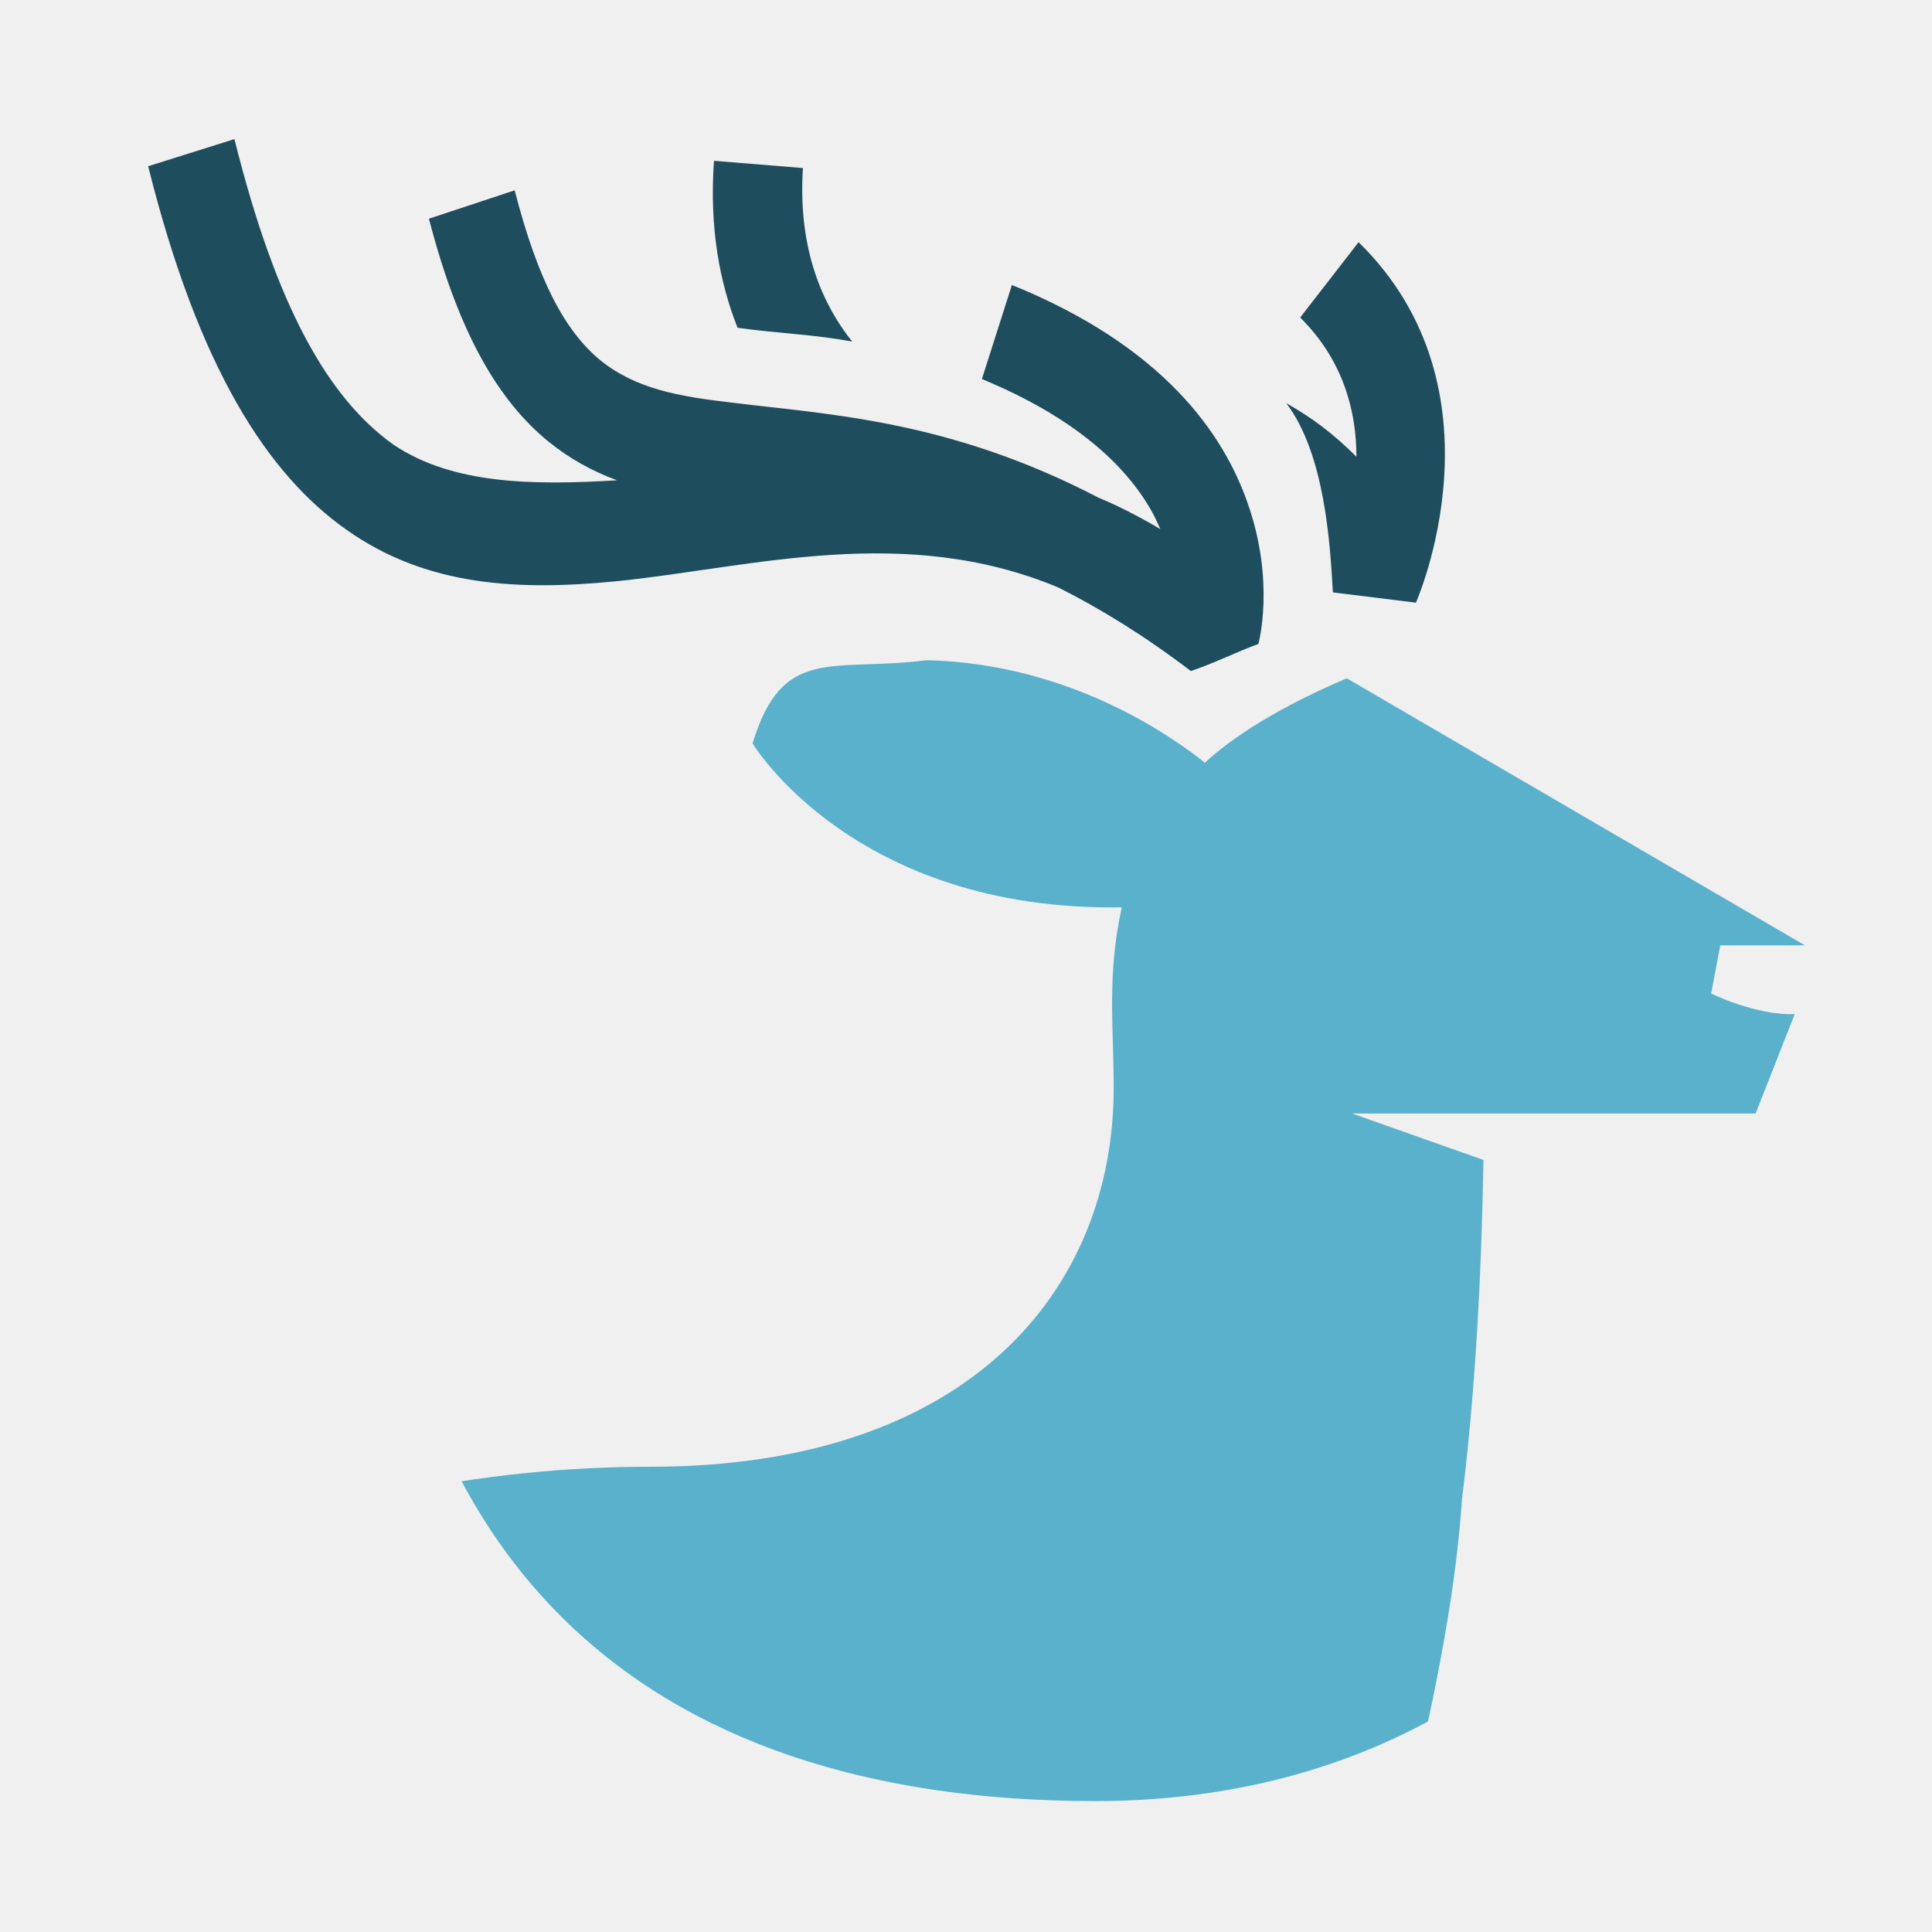
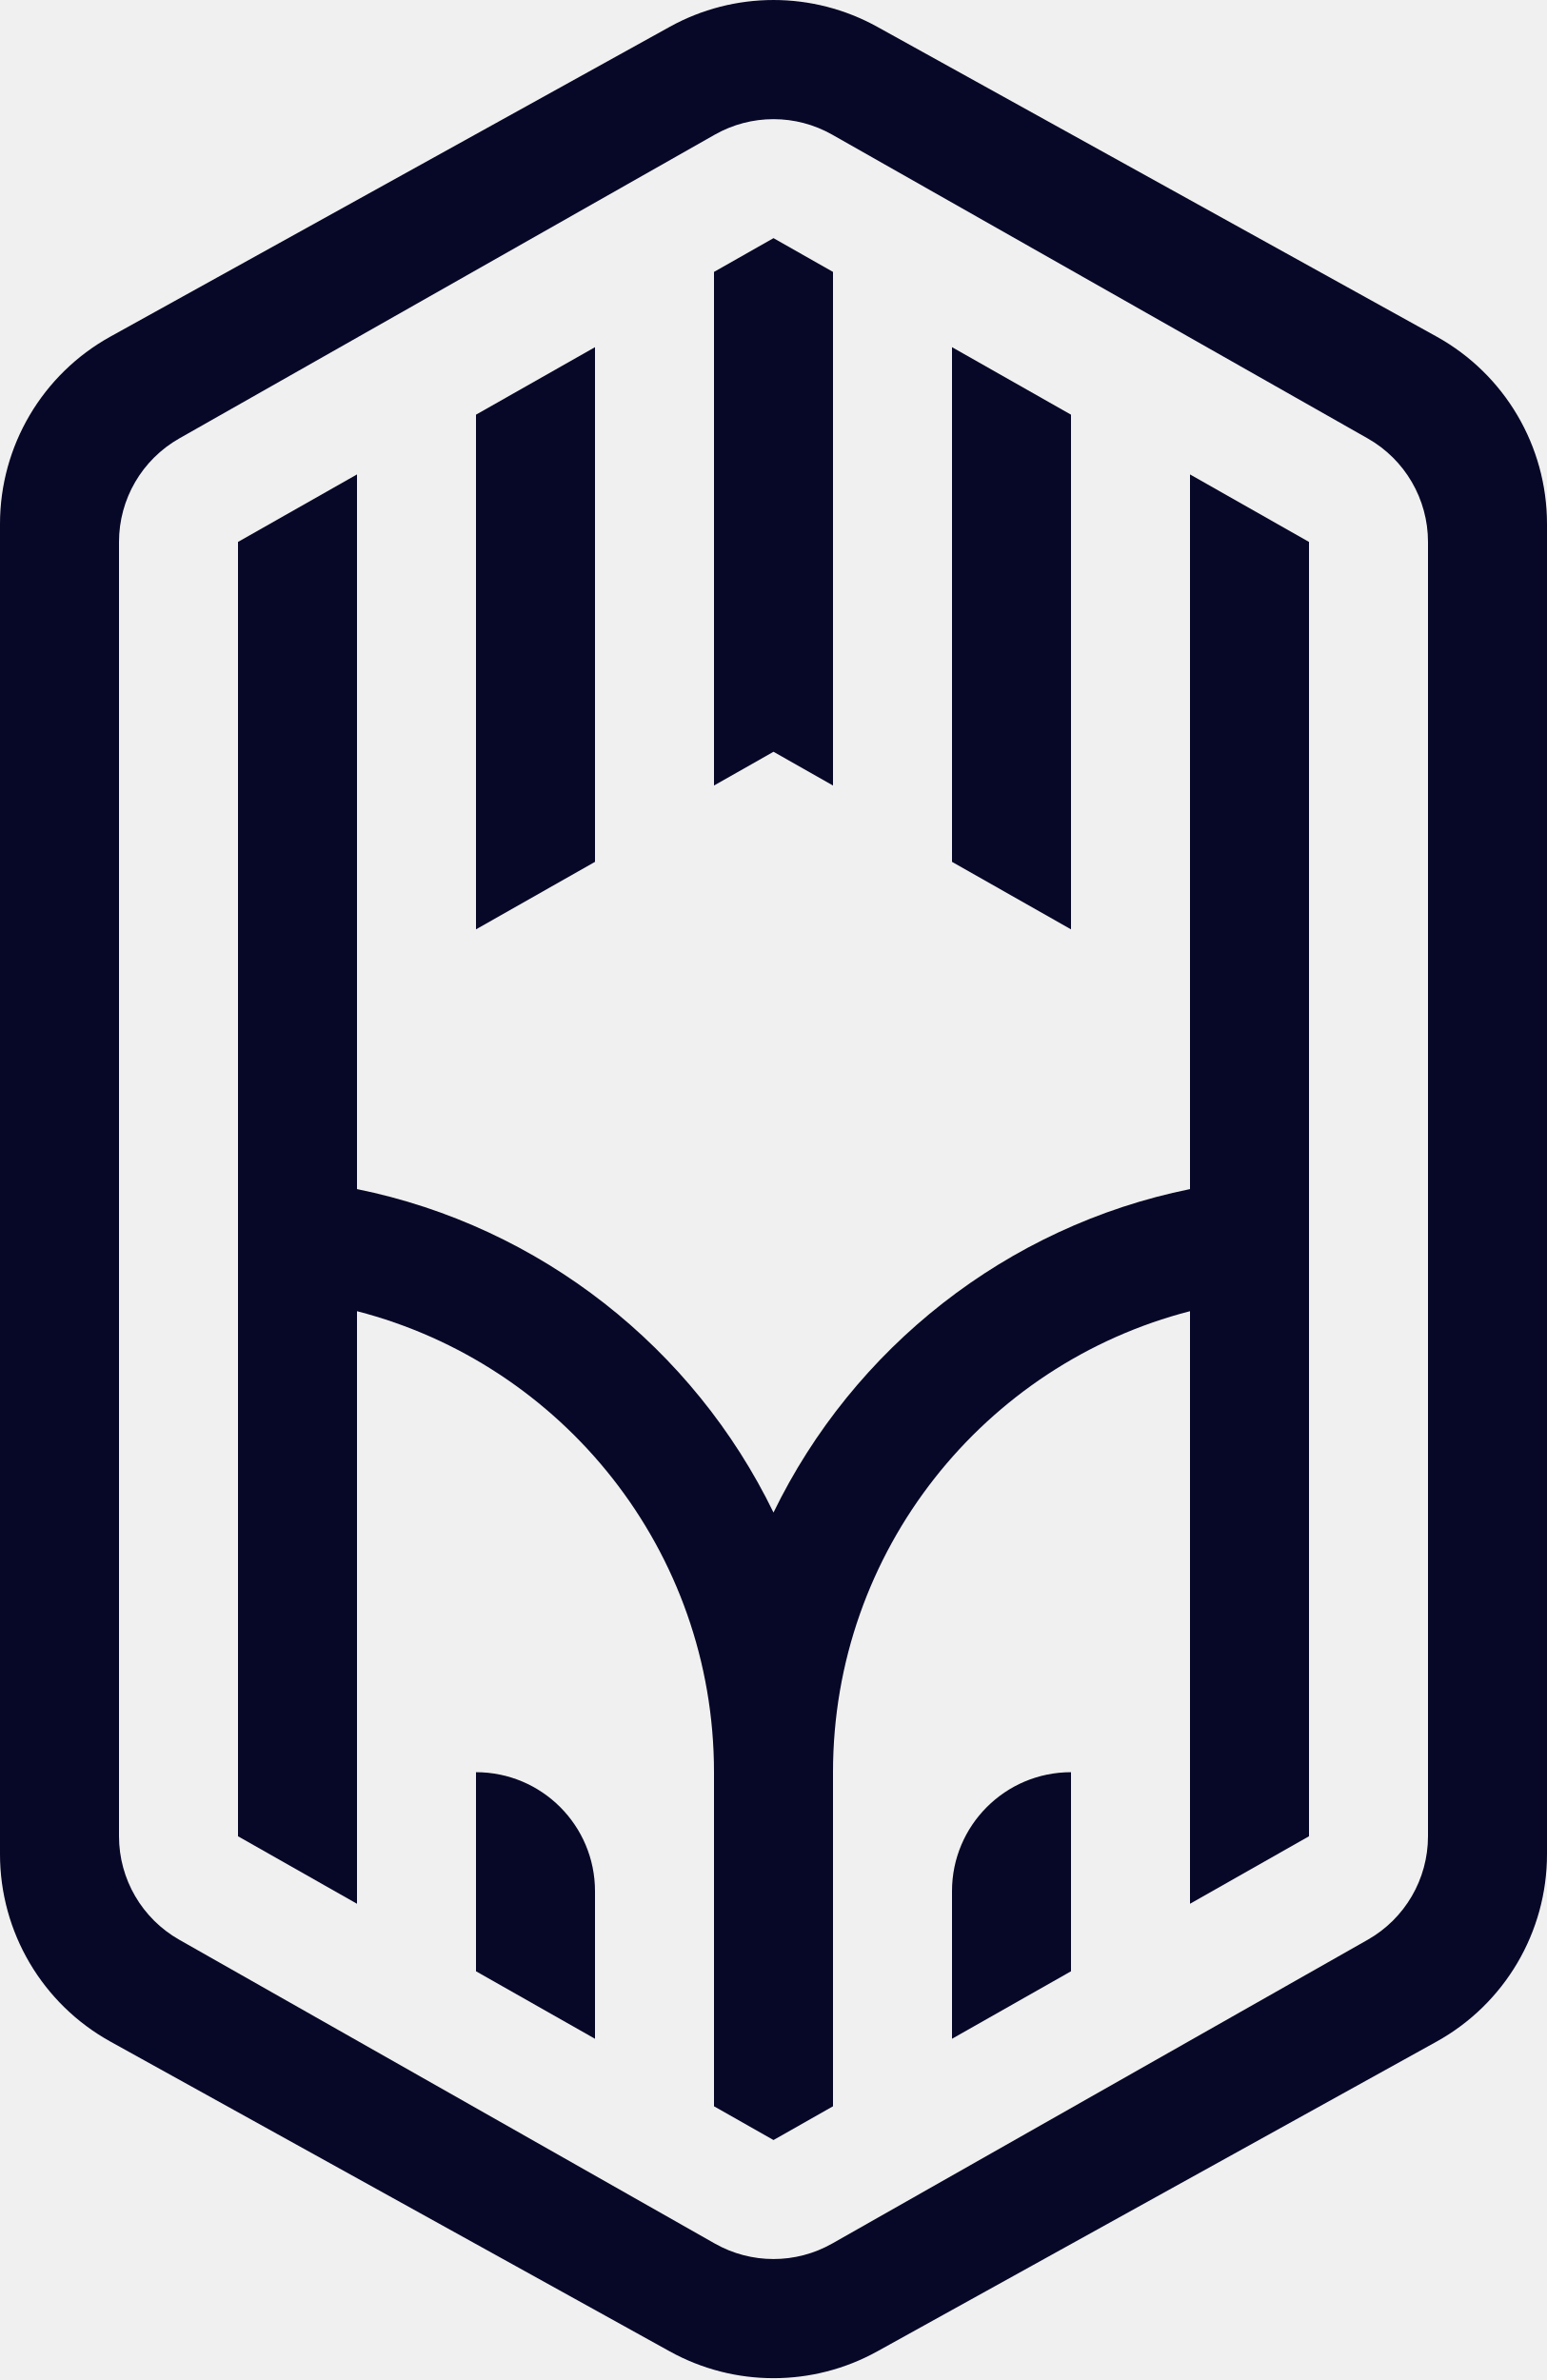
- <svg xmlns="http://www.w3.org/2000/svg" width="250" height="250" fill="none" version="1.1" id="svg30">
-   <defs id="defs34" />
-   <mask id="a" width="240" height="234" x="4" y="1" maskUnits="userSpaceOnUse" style="mask-type:alpha">
-     <path fill="white" d="M244 123c0 64.617-38.383 112-103 112-64.617 0-103-30.883-103-95.5C38 111.194-8.729 36.236 8 16 29.46-9.959 88.689 6 125 6c64.617 0 119 52.383 119 117Z" id="path19" />
-   </mask>
-   <g mask="url(#a)" id="g28" transform="matrix(0.9092373,0,0,1.004956,13.52002,-3.104084)">
-     <path fill="#5AB1CC" d="m 116.94,88.1 c -13.344,1.552 -20.436,-2.019 -24.706,10.71 0,0 14.336,21.655 52.54,21.112 -2.135,8.848 -1.144,15.368 -1.144,23.207 0,26.079 -20.589,48.821 -65.961,48.821 -23.03,0 -51.015,4.191 -72.367,15.911 -15.175,8.305 -27.048,20.336 -32.302,37.023 l 5.956,8.461 11.4,0.155 v 47.889 l -13.91,21.966 3.998,63.645 H -6.364 L -5.22,335.773 C 1.338,331.892 16.36,321.802 29.171,306.279 46.557,285.4 59.902,255.052 44.193,217.486 l 11.744,-5.045 c 12.887,30.814 8.388,57.514 -2.898,79.013 21.58,-0.698 40.11,-2.095 55.819,-4.734 l -3.584,-43.698 12.659,-1.087 L 129.98,387 h 13.116 l 2.212,-94.459 c 10.447,-4.502 34.239,-21.034 45.372,-78.47 1.372,-6.986 2.135,-12.885 2.516,-17.93 1.754,-12.806 2.745,-27.243 3.051,-43.698 l -18.683,-5.976 h 57.42 l 5.567,-12.807 c -5.414,0.233 -11.896,-2.639 -11.896,-2.639 l 1.297,-6.209 H 242 L 176.801,90.428 c -7.244,2.794 -14.87,6.442 -20.208,10.866 -4.27,-3.105 -19.063,-12.807 -39.653,-13.195 z" id="path22" />
-     <path fill="#1E4E5E" d="M 6.217,24.493 18.494,21 c 5.948,21.577 13.345,33.375 22.648,39.352 8.388,5.099 19.75,5.239 31.799,4.579 C 69.433,63.767 66.154,62.137 63.104,59.886 56.317,54.841 50.522,46.458 46.175,31.246 l 12.201,-3.649 c 3.279,11.488 7.092,18.085 12.201,21.888 5.11,3.726 11.286,4.657 18.606,5.433 13.726,1.553 30.884,2.174 52.312,12.264 2.898,1.086 5.872,2.483 8.769,4.036 -0.381,-0.776 -0.762,-1.553 -1.296,-2.406 -3.66,-5.822 -10.828,-11.953 -24.097,-16.92 l 4.27,-12.109 c 21.581,7.917 30.121,19.171 33.553,28.097 3.965,10.168 1.525,18.124 1.525,18.124 -3.05,1.009 -6.1,2.406 -9.608,3.492 -6.634,-4.579 -12.887,-8.033 -18.835,-10.75 C 113.814,70.442 92.31,76.108 73.246,77.893 58.91,79.213 45.794,78.591 34.432,71.295 23.222,64.155 13.385,50.495 6.217,24.493 Z" id="path24" />
-     <path fill="#1E4E5E" d="M 90.098,45.294 C 87.582,39.55 86.057,32.487 86.743,23.794 l 12.659,0.932 c -0.763,10.555 2.897,17.696 7.015,22.353 -5.338,-0.931 -10.447,-1.04 -16.319,-1.785 z m 80.069,-1.32 8.312,-9.702 c 21.58,19.094 8.159,46.415 8.159,46.415 l -11.819,-1.32 c -0.382,-6.24 -1.144,-17.836 -6.635,-24.371 3.584,1.84 6.635,3.865 9.99,6.908 0,-5.666 -1.754,-12.341 -8.007,-17.93 z" id="path26" />
+ <svg xmlns="http://www.w3.org/2000/svg" width="520" height="800" viewBox="0 0 520 800" fill="none">
+   <g clip-path="url(#clip0_496_5227)">
+     <path d="M440 617.231L400 639.922V440.736C330.991 458.498 280 521.142 280 595.696V707.994L260 719.339L240 707.994V595.696C240 521.142 189.009 458.498 120 440.736V639.922L80 617.231V182.162L120 159.471V399.696C181.765 412.234 233.195 453.236 260 508.413C286.805 453.236 338.235 412.234 400 399.696V159.471L440 182.162V617.231Z" fill="#070727" />
+     <path d="M360 662.612V595.696C337.909 595.696 320 613.604 320 635.696V685.303L360 662.612Z" fill="#070727" />
+     <path d="M200 635.696V685.303L160 662.612V595.696C182.091 595.696 200 613.604 200 635.696Z" fill="#070727" />
+     <path d="M200 116.696V289.696L160 312.387V139.387L200 116.696Z" fill="#070727" />
+     <path d="M280 91.399V264.041L260 252.696L240 264.041V91.399L260 80.053L280 91.399Z" fill="#070727" />
+     <path d="M320 116.696V289.696L360 312.387V139.387L320 116.696Z" fill="#070727" />
+     <path fill-rule="evenodd" clip-rule="evenodd" d="M520 623.267C520 649.449 505.788 673.567 482.884 686.252L294.884 790.375C273.181 802.395 246.819 802.395 225.116 790.375L37.116 686.252C14.213 673.567 0 649.449 0 623.267V176.124C0 149.942 14.213 125.824 37.116 113.139L225.116 9.016C246.819 -3.004 273.181 -3.004 294.884 9.016L482.884 113.139C505.788 125.824 520 149.942 520 176.124V623.267ZM459.736 147.37C472.261 154.475 480 167.763 480 182.162V617.229C480 631.629 472.261 644.917 459.736 652.021L279.736 754.13C267.495 761.075 252.505 761.075 240.264 754.13L60.264 652.021C47.739 644.917 40 631.629 40 617.229V182.162C40 167.763 47.739 154.475 60.264 147.37L240.264 45.261C252.505 38.317 267.495 38.317 279.736 45.261L459.736 147.37Z" fill="#070727" />
  </g>
+   <defs>
+     <clipPath id="clip0_496_5227">
+       <rect width="520" height="799.39" fill="white" />
+     </clipPath>
+   </defs>
</svg>
